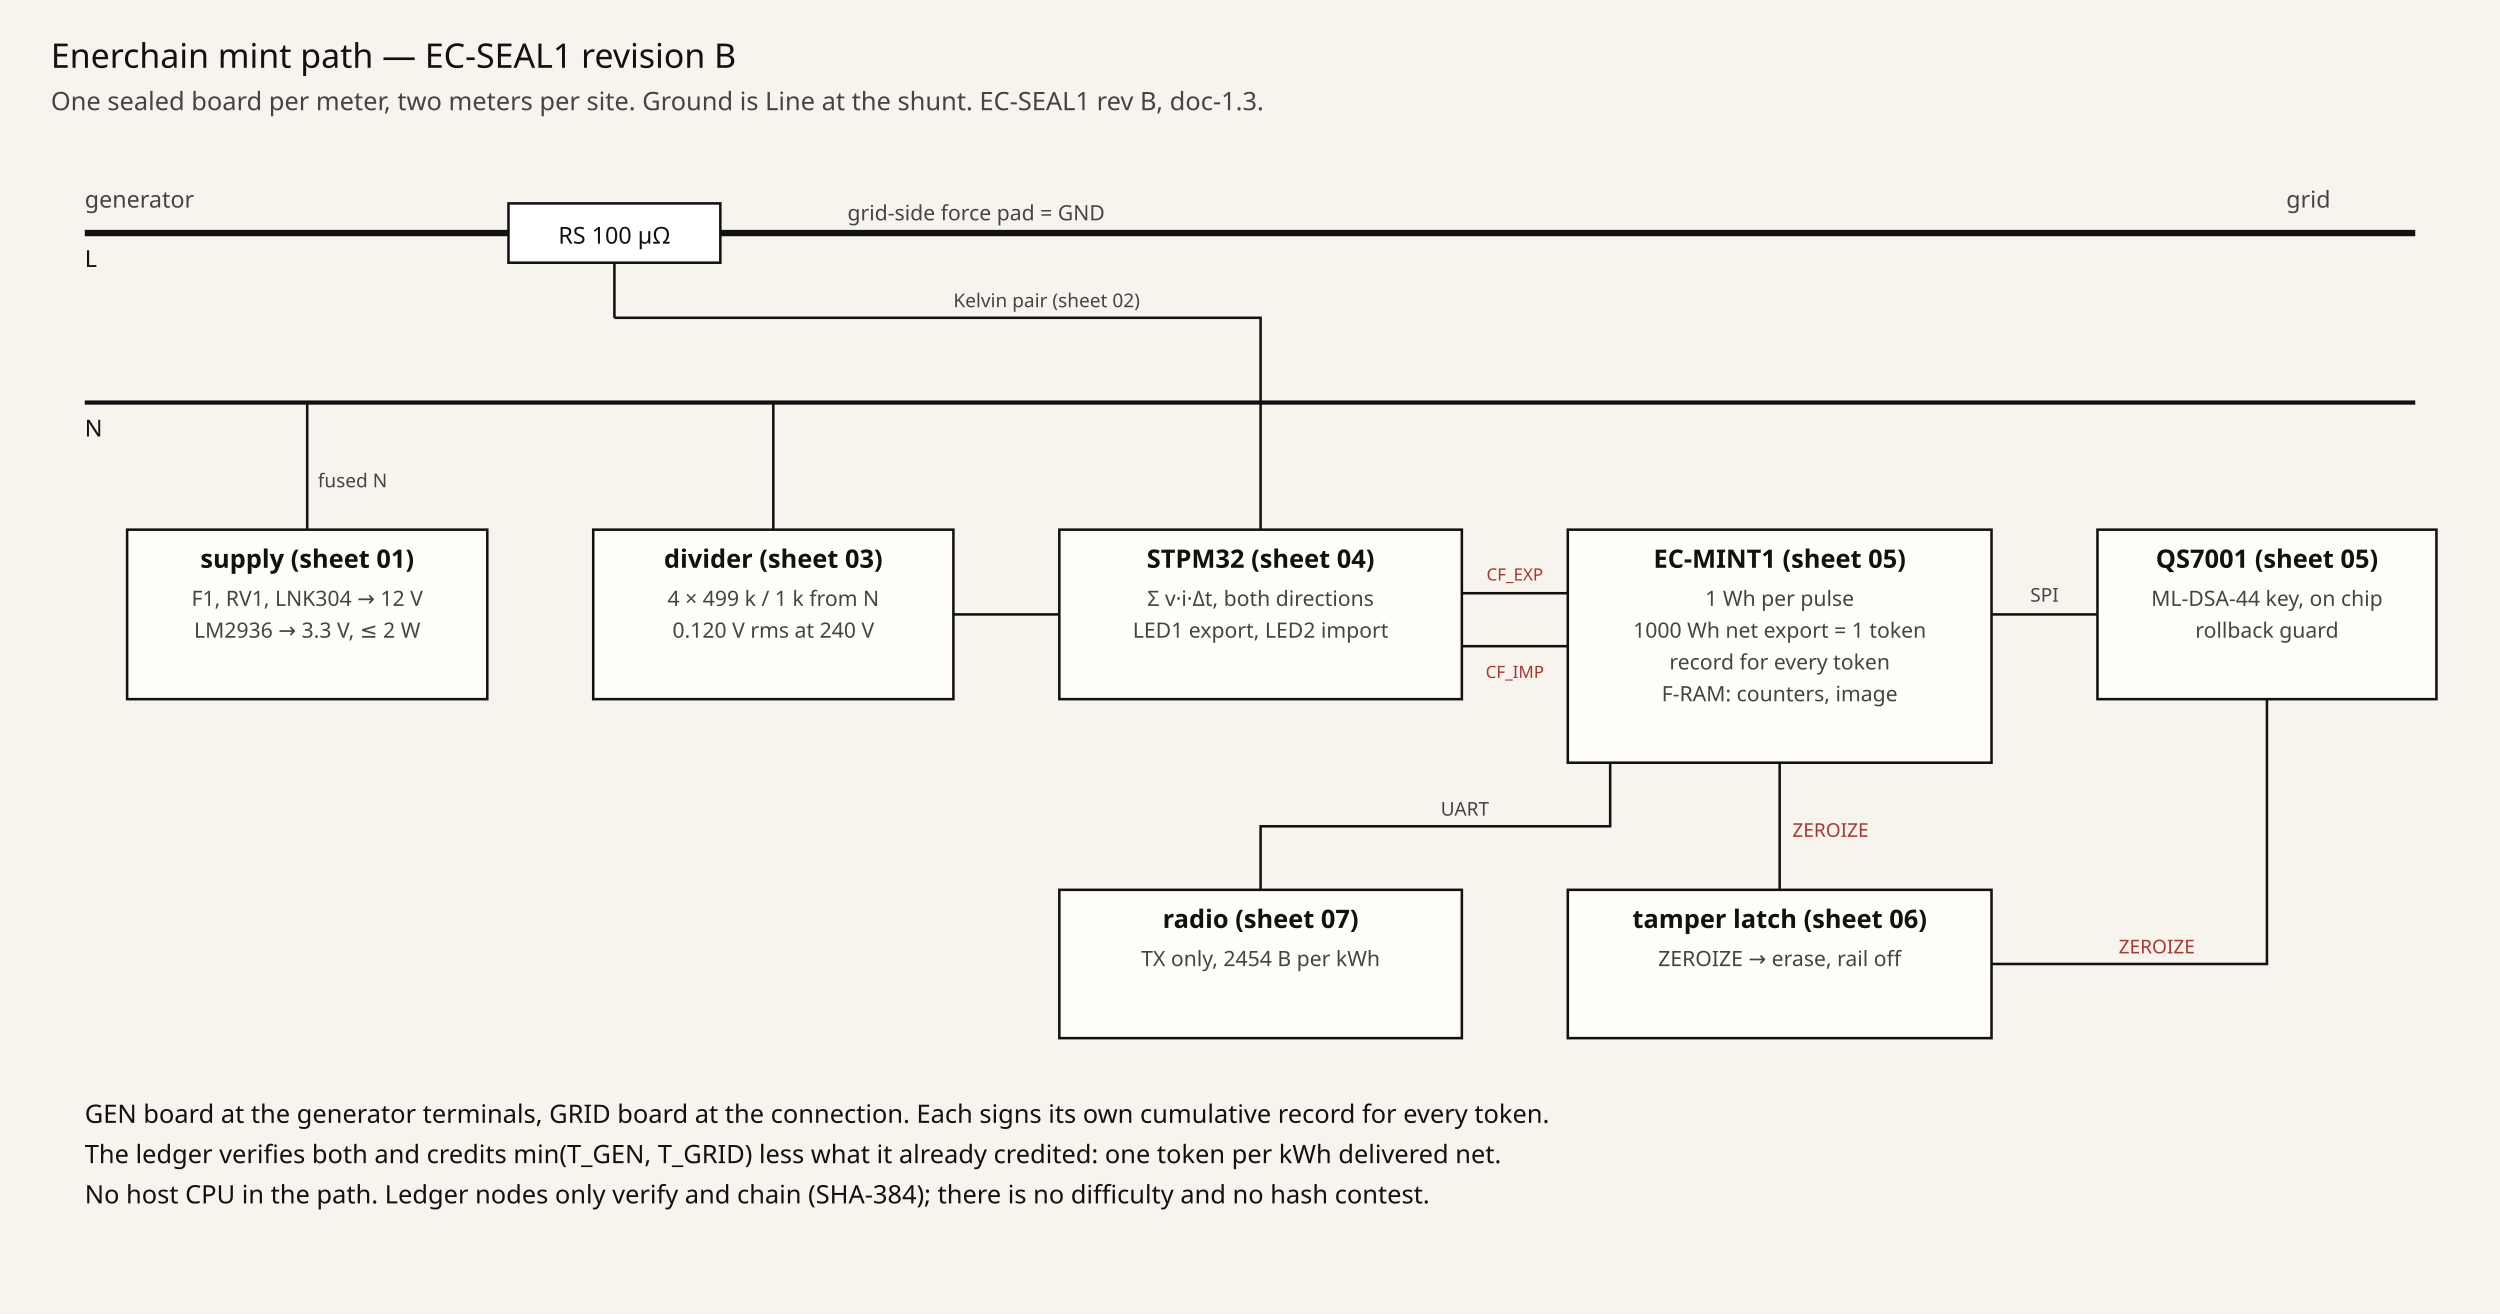
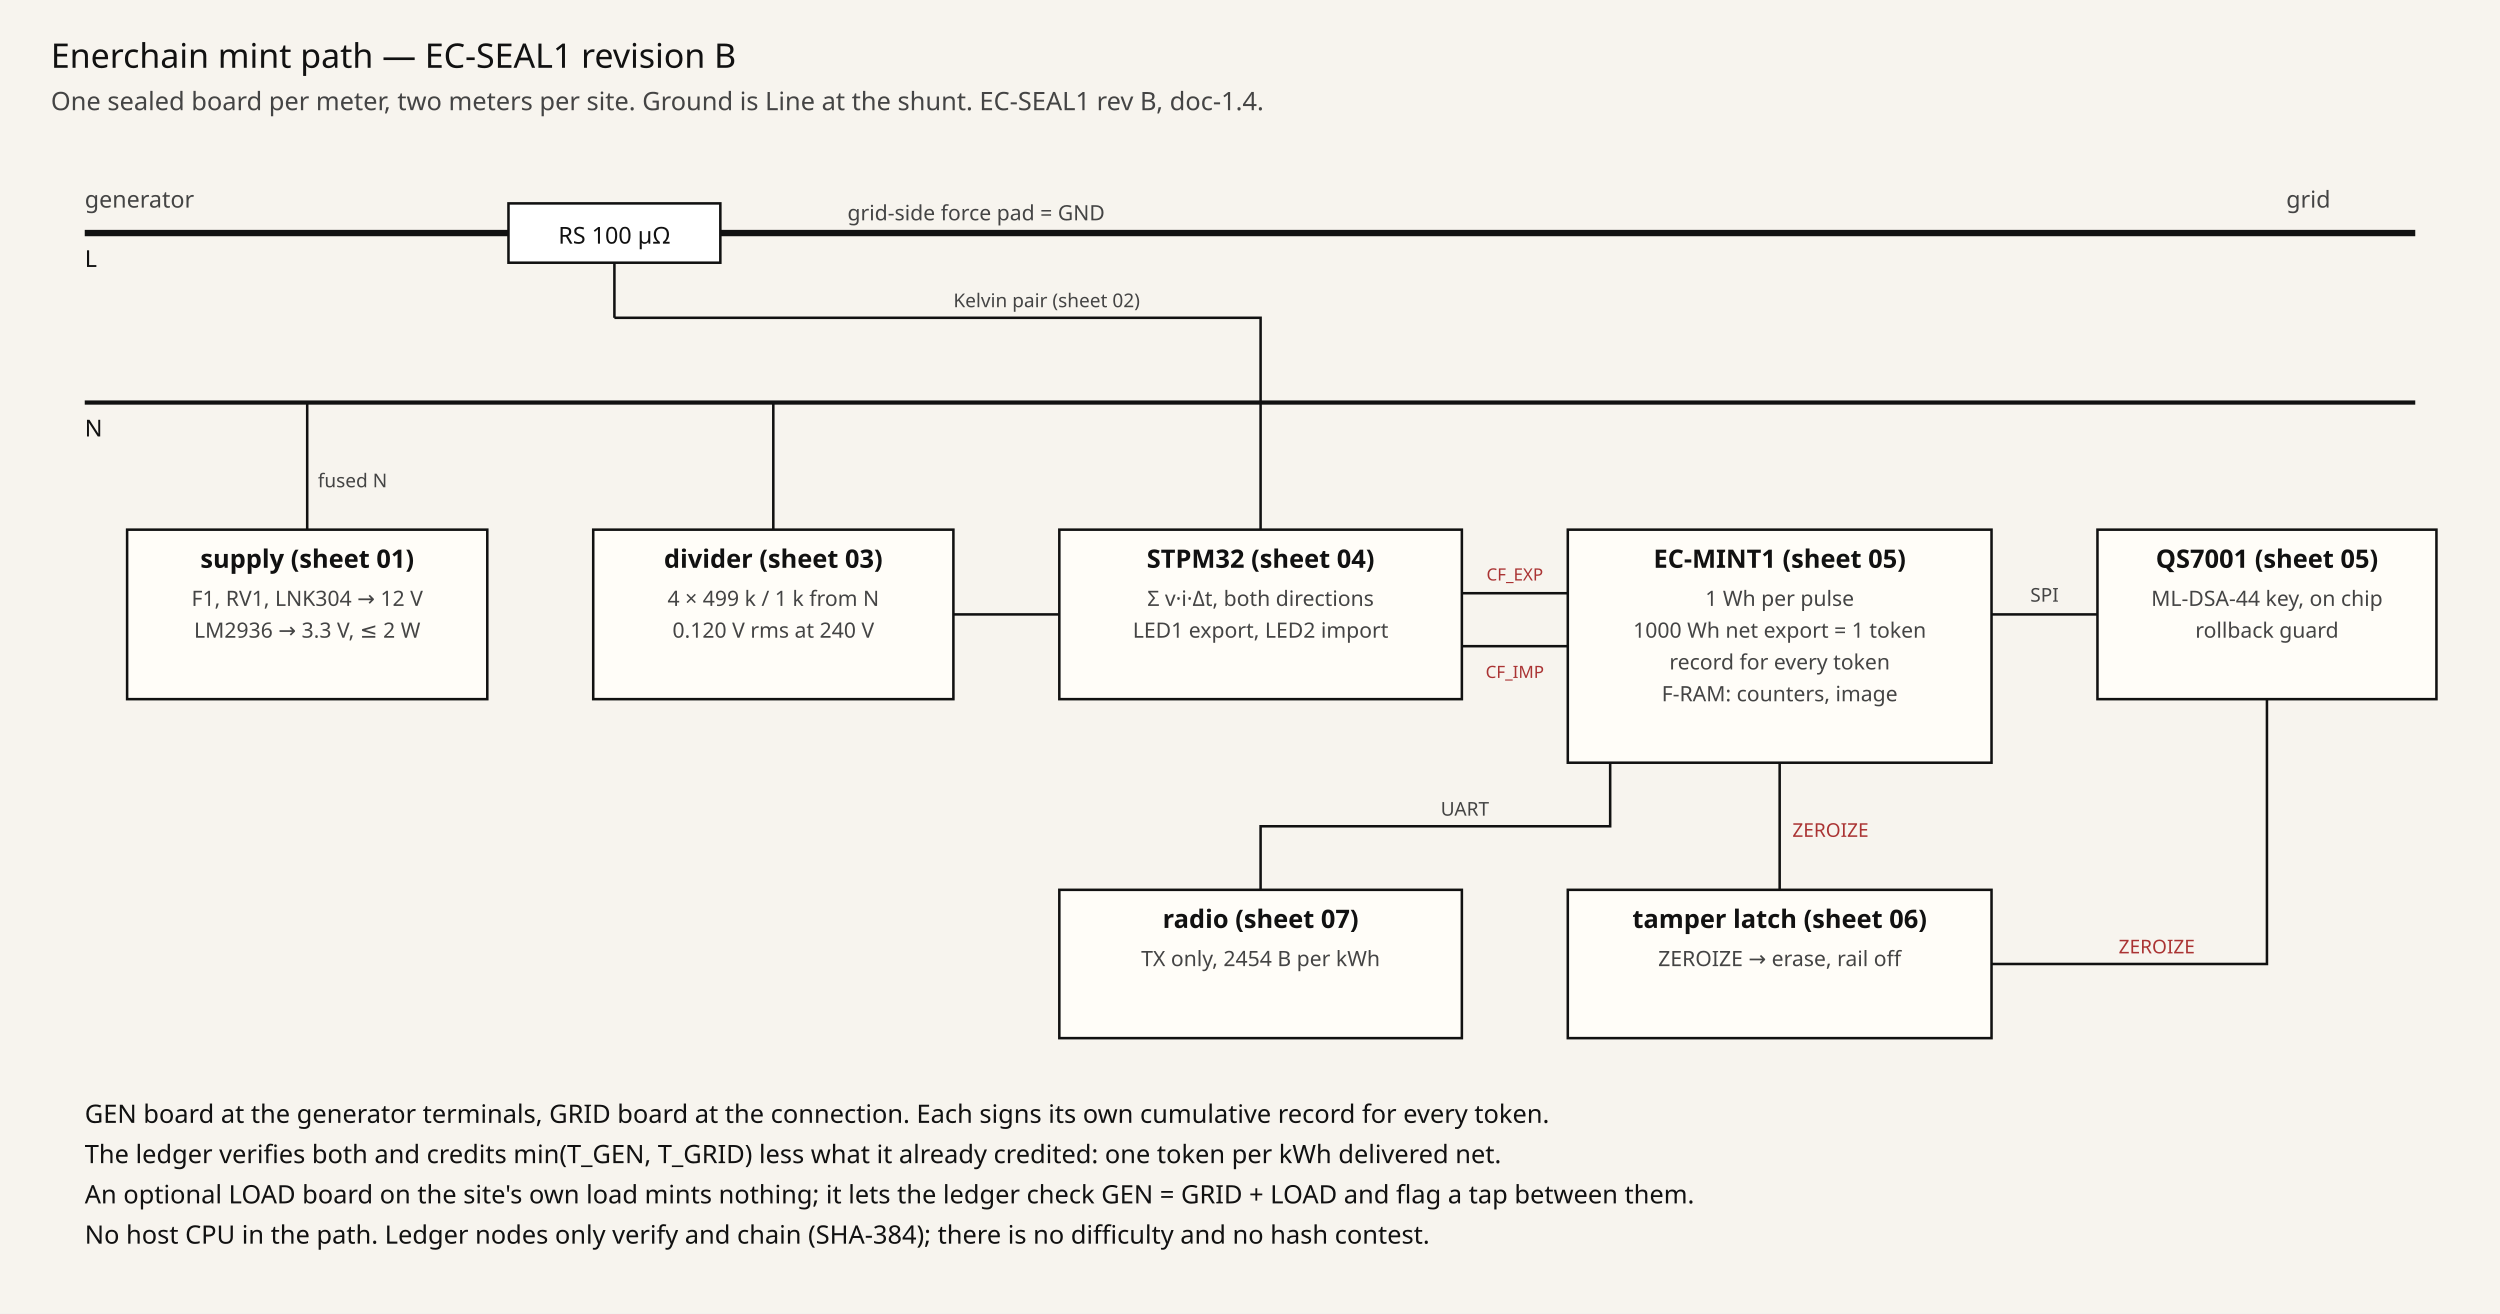
<svg xmlns="http://www.w3.org/2000/svg" width="1180" height="620" viewBox="0 0 1180 620" font-family="ui-sans-serif,sans-serif">
  <rect width="1180" height="620" fill="#f7f4ee" />
  <text x="24" y="32" font-size="16" fill="#111" text-anchor="start">Enerchain mint path — EC-SEAL1 revision B</text>
-   <text x="24" y="52" font-size="12" fill="#444" text-anchor="start">One sealed board per meter, two meters per site. Ground is Line at the shunt. EC-SEAL1 rev B, doc-1.3.</text>
+   <text x="24" y="52" font-size="12" fill="#444" text-anchor="start">One sealed board per meter, two meters per site. Ground is Line at the shunt. EC-SEAL1 rev B, doc-1.4.</text>
  <text x="40" y="98" font-size="11" fill="#444" text-anchor="start">generator</text>
  <text x="1100" y="98" font-size="11" fill="#444" text-anchor="end">grid</text>
  <line x1="40" y1="110" x2="1140" y2="110" stroke="#111" stroke-width="3" />
  <text x="40" y="126" font-size="11" fill="#111" text-anchor="start">L</text>
  <line x1="40" y1="190" x2="1140" y2="190" stroke="#111" stroke-width="2" />
  <text x="40" y="206" font-size="11" fill="#111" text-anchor="start">N</text>
  <rect x="240" y="96" width="100" height="28" fill="#fff" stroke="#111" stroke-width="1.2" />
  <text x="290" y="115" font-size="11" fill="#111" text-anchor="middle">RS 100 µΩ</text>
  <text x="400" y="104" font-size="10" fill="#444" text-anchor="start">grid-side force pad = GND</text>
  <rect x="60" y="250" width="170" height="80" fill="#fffdf8" stroke="#111" stroke-width="1.2" />
  <text x="145" y="268" font-size="12" fill="#111" text-anchor="middle" font-weight="600">supply (sheet 01)</text>
  <text x="145" y="286" font-size="10" fill="#444" text-anchor="middle">F1, RV1, LNK304 → 12 V</text>
  <text x="145" y="301" font-size="10" fill="#444" text-anchor="middle">LM2936 → 3.3 V, ≤ 2 W</text>
  <rect x="280" y="250" width="170" height="80" fill="#fffdf8" stroke="#111" stroke-width="1.2" />
  <text x="365" y="268" font-size="12" fill="#111" text-anchor="middle" font-weight="600">divider (sheet 03)</text>
  <text x="365" y="286" font-size="10" fill="#444" text-anchor="middle">4 × 499 k / 1 k from N</text>
  <text x="365" y="301" font-size="10" fill="#444" text-anchor="middle">0.120 V rms at 240 V</text>
  <rect x="500" y="250" width="190" height="80" fill="#fffdf8" stroke="#111" stroke-width="1.2" />
  <text x="595" y="268" font-size="12" fill="#111" text-anchor="middle" font-weight="600">STPM32 (sheet 04)</text>
  <text x="595" y="286" font-size="10" fill="#444" text-anchor="middle">Σ v·i·Δt, both directions</text>
  <text x="595" y="301" font-size="10" fill="#444" text-anchor="middle">LED1 export, LED2 import</text>
  <rect x="740" y="250" width="200" height="110" fill="#fffdf8" stroke="#111" stroke-width="1.2" />
  <text x="840" y="268" font-size="12" fill="#111" text-anchor="middle" font-weight="600">EC-MINT1 (sheet 05)</text>
  <text x="840" y="286" font-size="10" fill="#444" text-anchor="middle">1 Wh per pulse</text>
  <text x="840" y="301" font-size="10" fill="#444" text-anchor="middle">1000 Wh net export = 1 token</text>
  <text x="840" y="316" font-size="10" fill="#444" text-anchor="middle">record for every token</text>
  <text x="840" y="331" font-size="10" fill="#444" text-anchor="middle">F-RAM: counters, image</text>
  <rect x="990" y="250" width="160" height="80" fill="#fffdf8" stroke="#111" stroke-width="1.2" />
  <text x="1070" y="268" font-size="12" fill="#111" text-anchor="middle" font-weight="600">QS7001 (sheet 05)</text>
  <text x="1070" y="286" font-size="10" fill="#444" text-anchor="middle">ML-DSA-44 key, on chip</text>
  <text x="1070" y="301" font-size="10" fill="#444" text-anchor="middle">rollback guard</text>
  <rect x="740" y="420" width="200" height="70" fill="#fffdf8" stroke="#111" stroke-width="1.2" />
  <text x="840" y="438" font-size="12" fill="#111" text-anchor="middle" font-weight="600">tamper latch (sheet 06)</text>
  <text x="840" y="456" font-size="10" fill="#444" text-anchor="middle">ZEROIZE → erase, rail off</text>
  <rect x="500" y="420" width="190" height="70" fill="#fffdf8" stroke="#111" stroke-width="1.2" />
  <text x="595" y="438" font-size="12" fill="#111" text-anchor="middle" font-weight="600">radio (sheet 07)</text>
  <text x="595" y="456" font-size="10" fill="#444" text-anchor="middle">TX only, 2454 B per kWh</text>
  <line x1="145" y1="190" x2="145" y2="250" stroke="#111" stroke-width="1.2" />
  <text x="150" y="230" font-size="9" fill="#444" text-anchor="start">fused N</text>
  <line x1="365" y1="190" x2="365" y2="250" stroke="#111" stroke-width="1.2" />
  <line x1="290" y1="124" x2="290" y2="150" stroke="#111" stroke-width="1.2" />
  <polyline points="290,150 595,150 595,250" fill="none" stroke="#111" stroke-width="1.2" />
  <text x="450" y="145" font-size="9" fill="#444" text-anchor="start">Kelvin pair (sheet 02)</text>
  <line x1="450" y1="290" x2="500" y2="290" stroke="#111" stroke-width="1.2" />
  <line x1="690" y1="280" x2="740" y2="280" stroke="#111" stroke-width="1.2" />
  <text x="715" y="274" font-size="8" fill="#a33" text-anchor="middle">CF_EXP</text>
  <line x1="690" y1="305" x2="740" y2="305" stroke="#111" stroke-width="1.2" />
  <text x="715" y="320" font-size="8" fill="#a33" text-anchor="middle">CF_IMP</text>
  <line x1="940" y1="290" x2="990" y2="290" stroke="#111" stroke-width="1.2" />
  <text x="965" y="284" font-size="9" fill="#444" text-anchor="middle">SPI</text>
  <polyline points="840,360 840,420" fill="none" stroke="#111" stroke-width="1.2" />
  <text x="846" y="395" font-size="9" fill="#a33" text-anchor="start">ZEROIZE</text>
  <polyline points="940,455 1070,455 1070,330" fill="none" stroke="#111" stroke-width="1.2" />
  <text x="1000" y="450" font-size="9" fill="#a33" text-anchor="start">ZEROIZE</text>
  <polyline points="760,360 760,390 595,390 595,420" fill="none" stroke="#111" stroke-width="1.2" />
  <text x="680" y="385" font-size="9" fill="#444" text-anchor="start">UART</text>
  <text x="40" y="530" font-size="12" fill="#111" text-anchor="start">GEN board at the generator terminals, GRID board at the connection. Each signs its own cumulative record for every token.</text>
  <text x="40" y="549" font-size="12" fill="#111" text-anchor="start">The ledger verifies both and credits min(T_GEN, T_GRID) less what it already credited: one token per kWh delivered net.</text>
-   <text x="40" y="568" font-size="12" fill="#111" text-anchor="start">No host CPU in the path. Ledger nodes only verify and chain (SHA-384); there is no difficulty and no hash contest.</text>
+   <text x="40" y="568" font-size="12" fill="#111" text-anchor="start">An optional LOAD board on the site's own load mints nothing; it lets the ledger check GEN = GRID + LOAD and flag a tap between them.</text>
+   <text x="40" y="587" font-size="12" fill="#111" text-anchor="start">No host CPU in the path. Ledger nodes only verify and chain (SHA-384); there is no difficulty and no hash contest.</text>
</svg>
